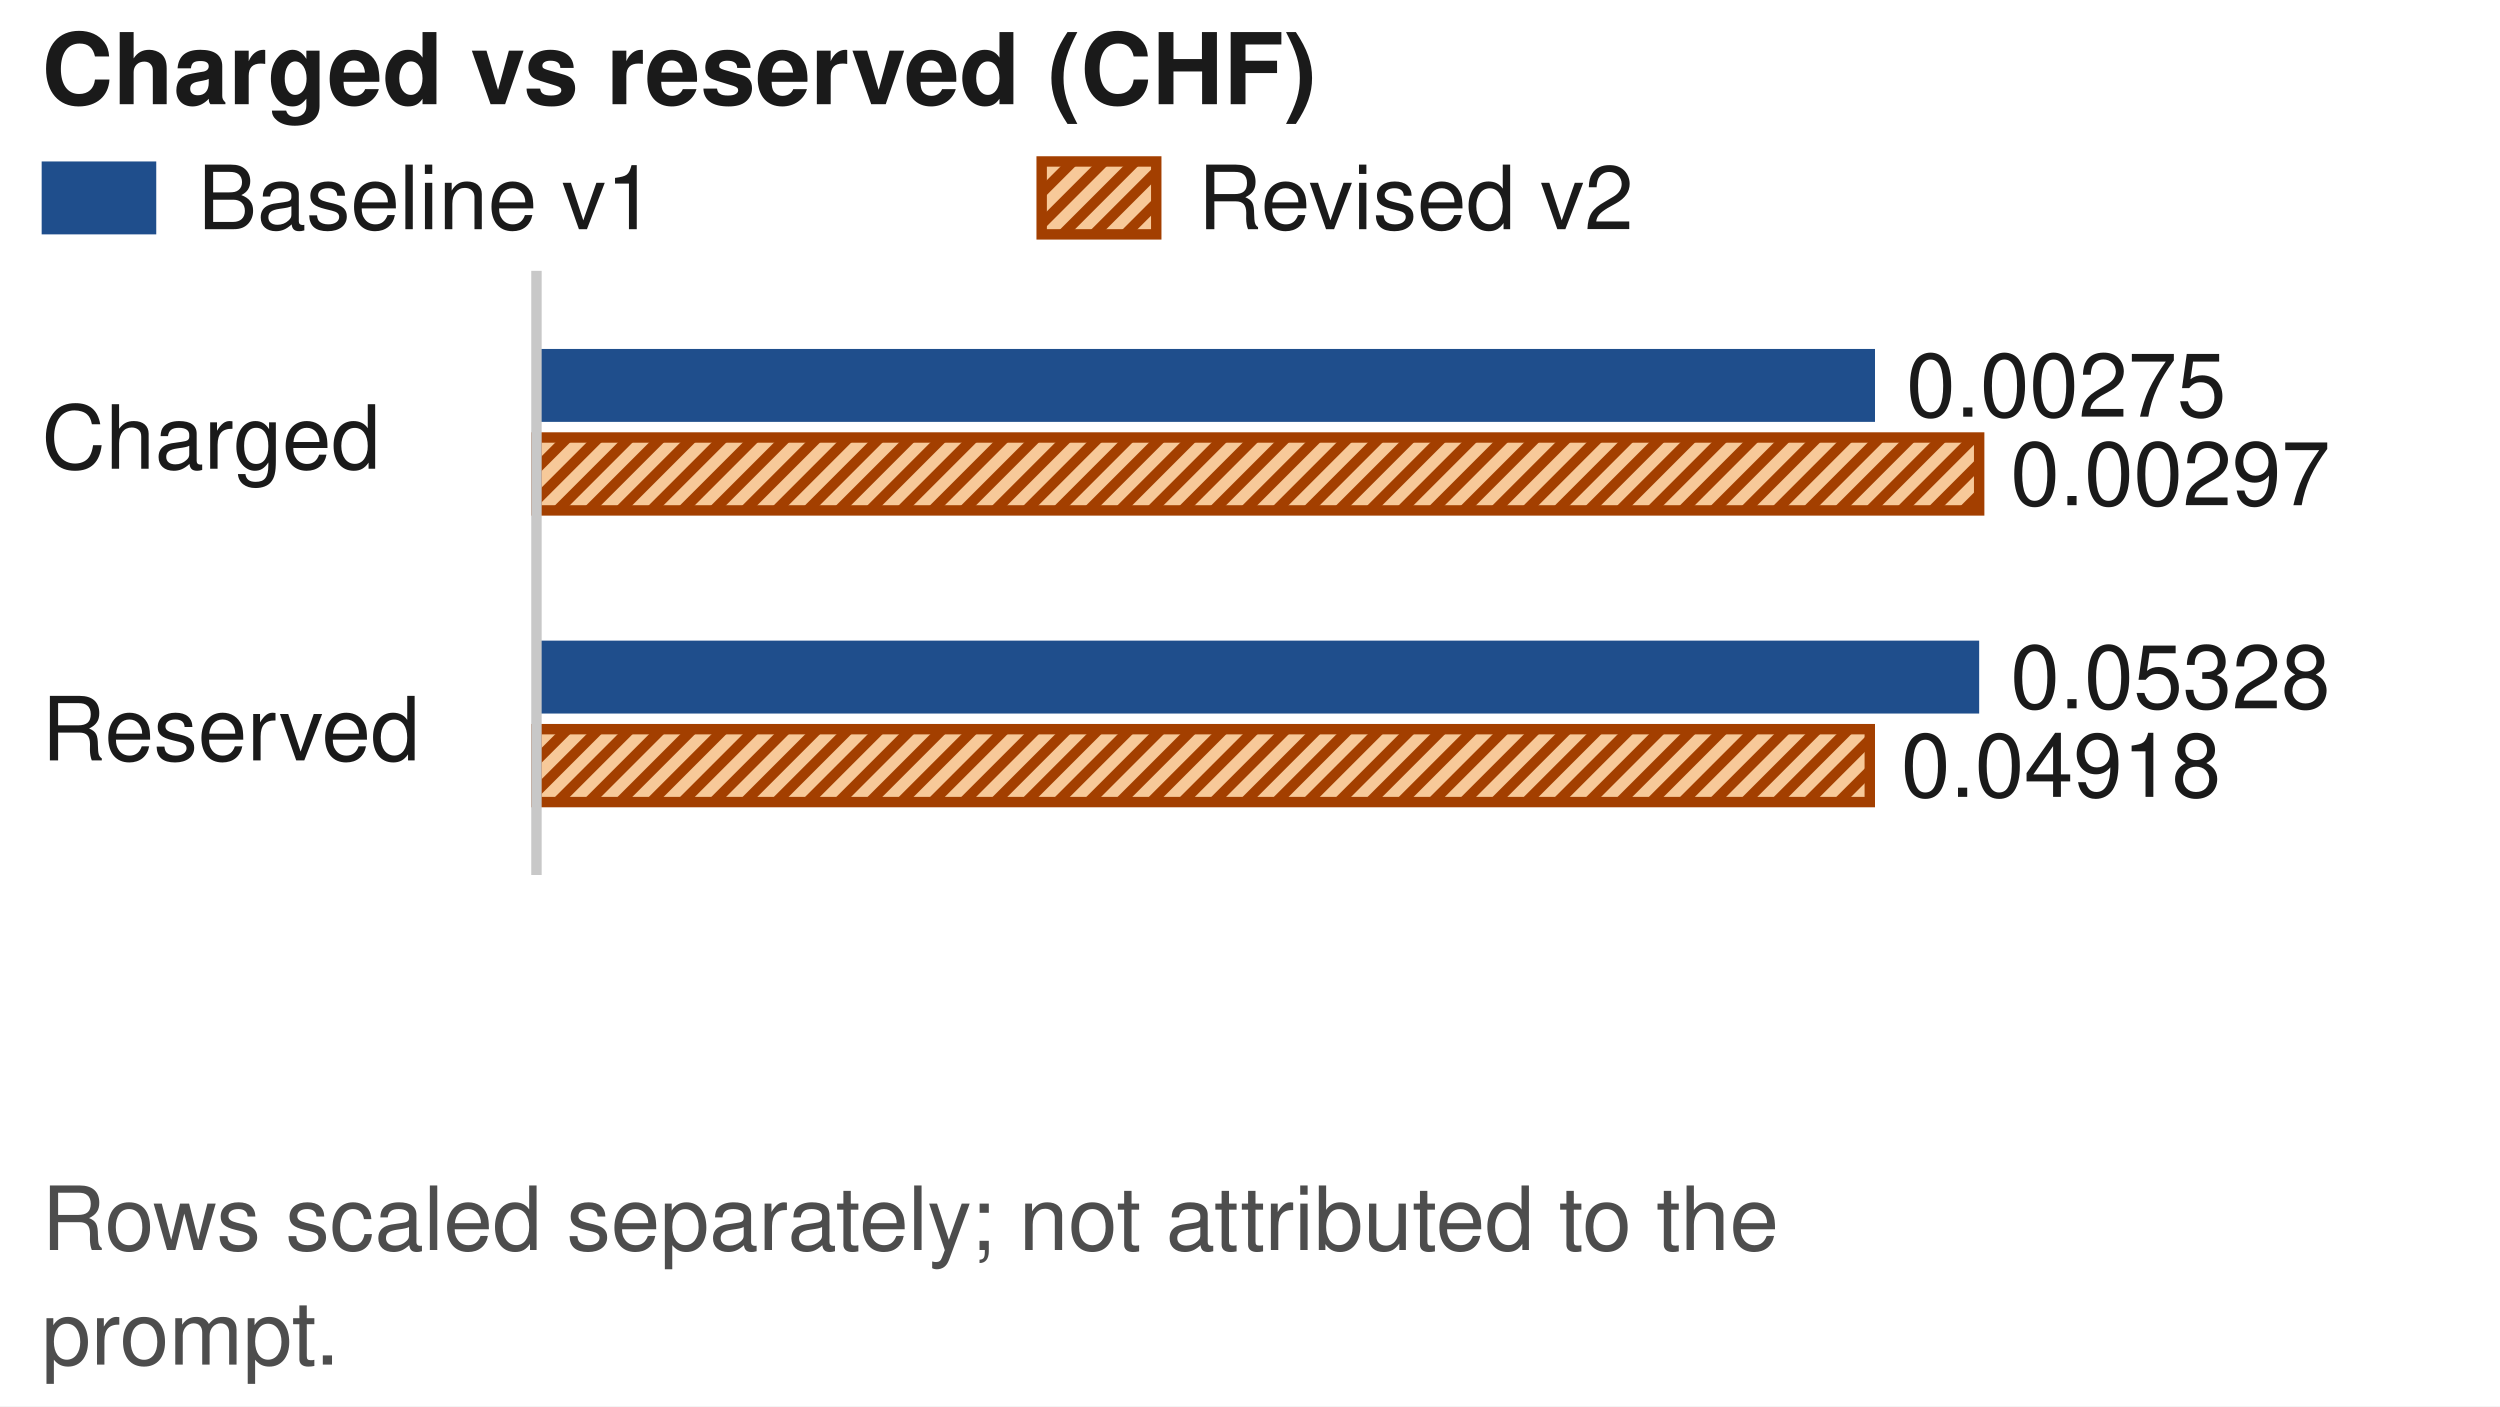
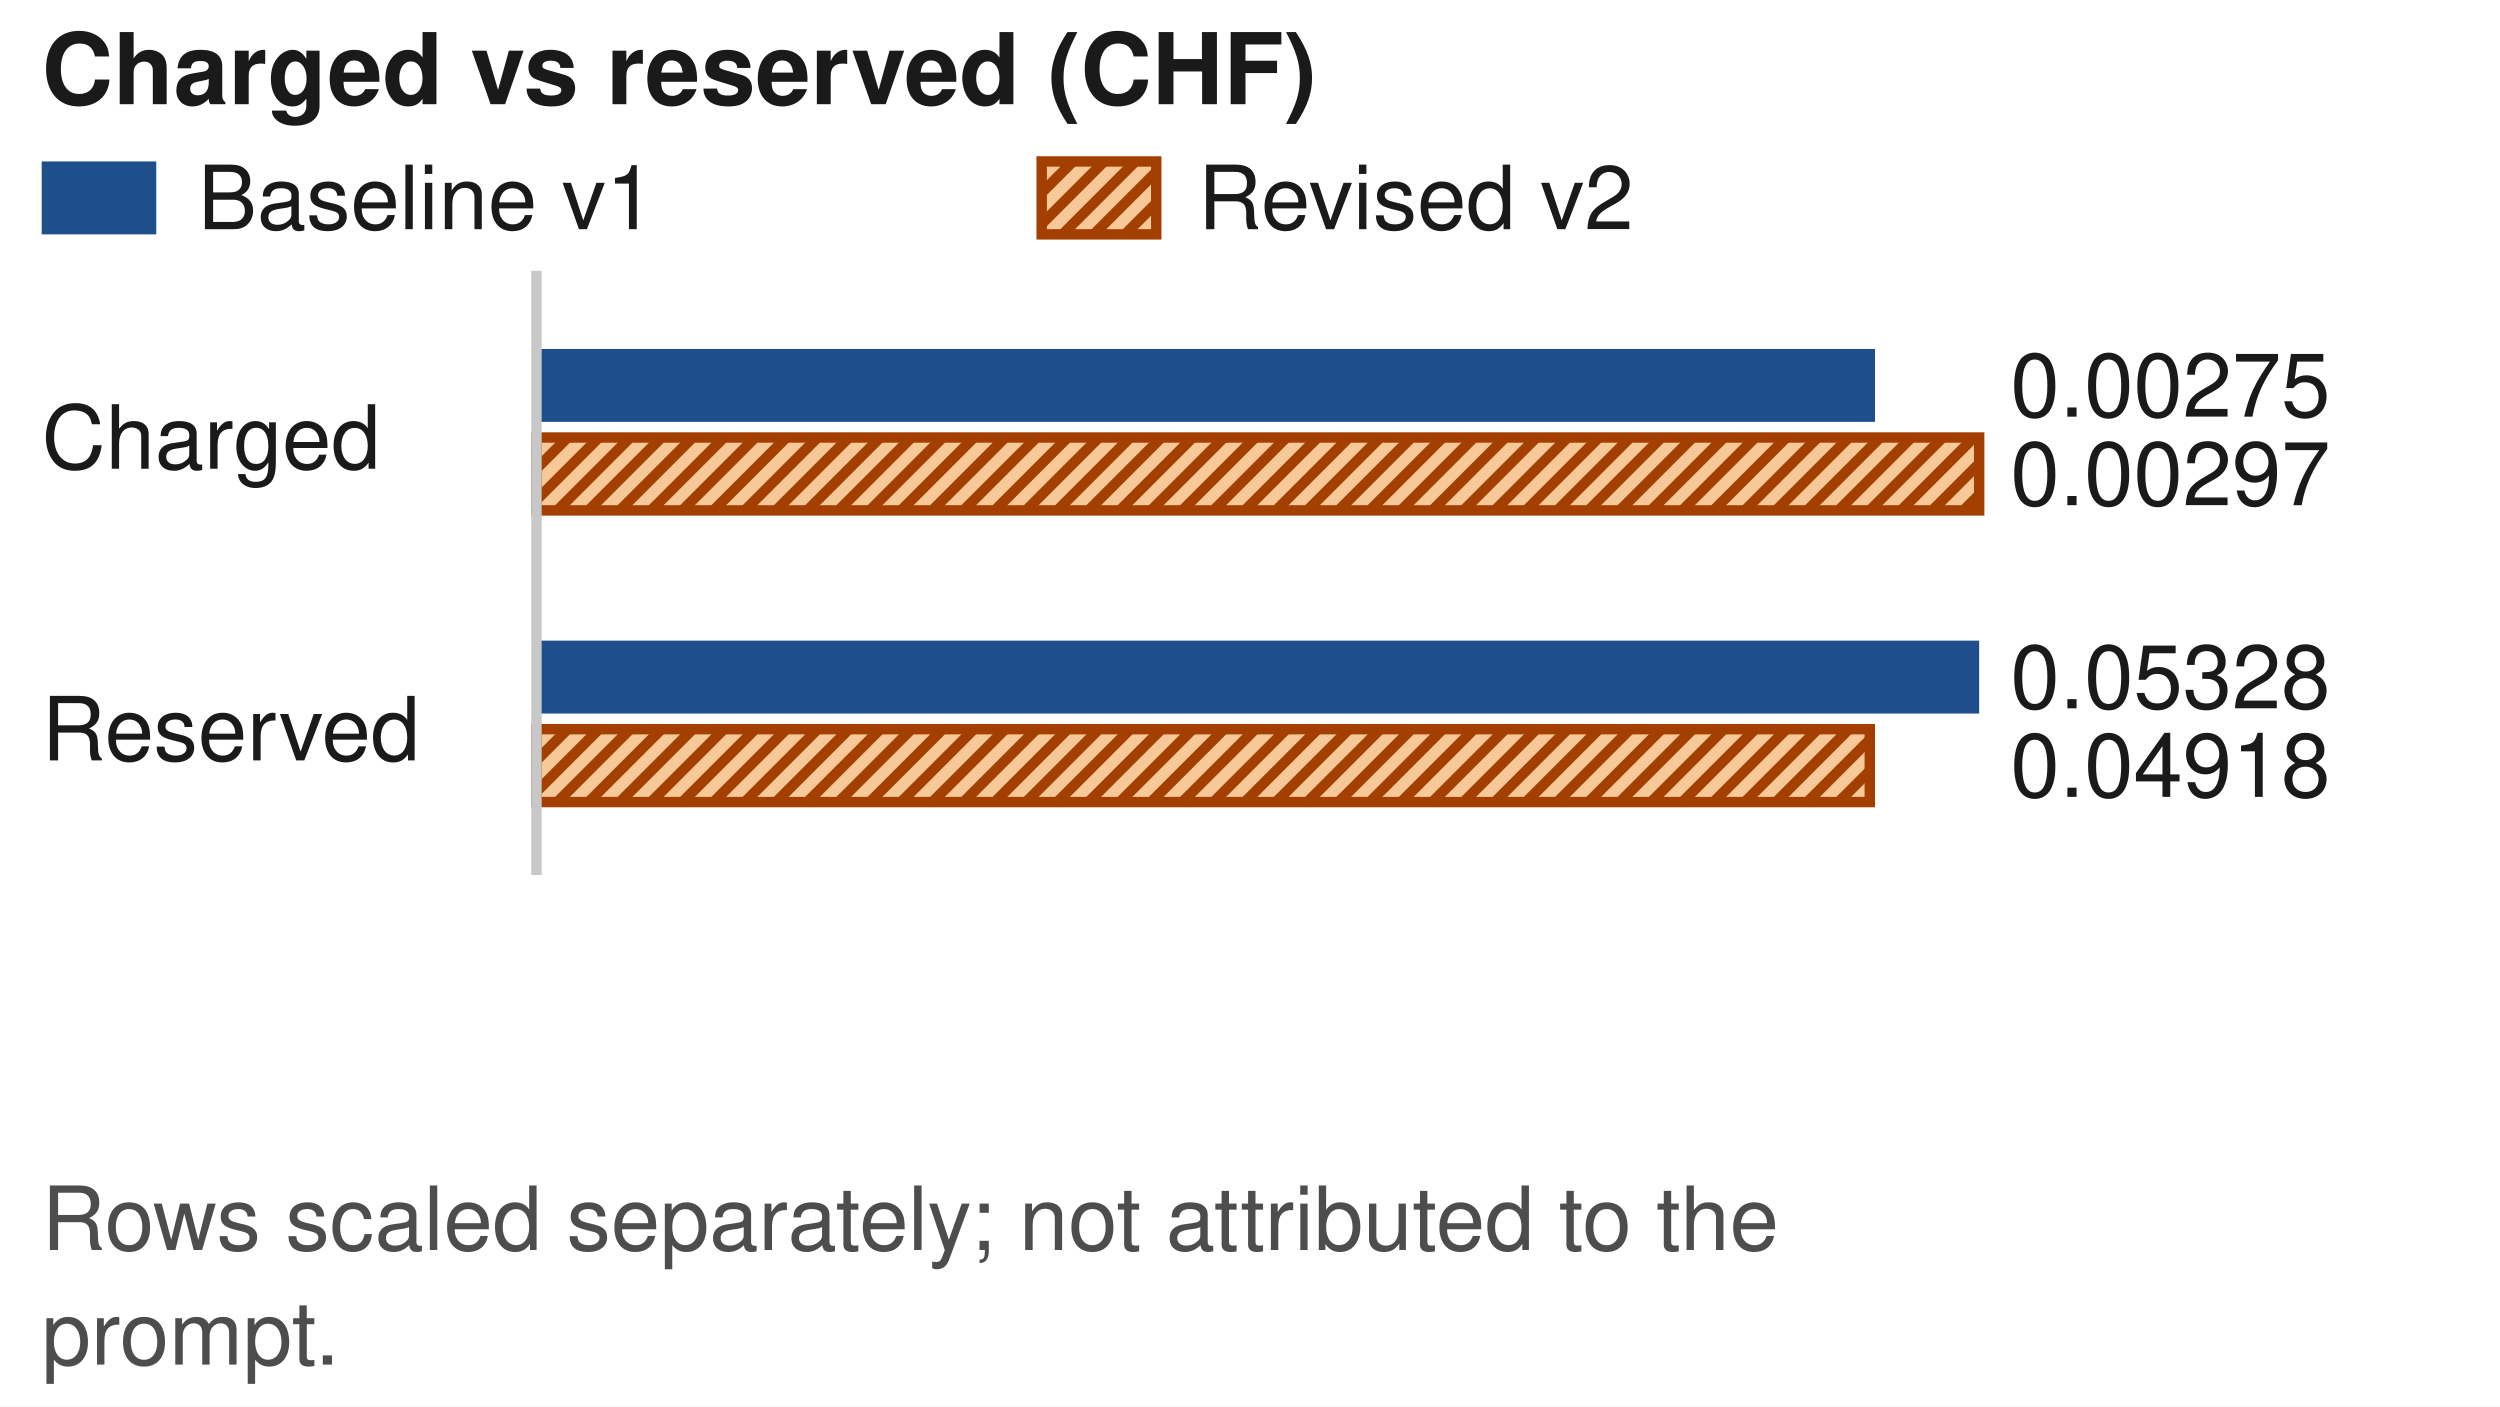
<svg xmlns="http://www.w3.org/2000/svg" viewBox="0 0 480 270" width="480" height="270" role="img" aria-labelledby="cost-charged-reserved-compact-title cost-charged-reserved-compact-desc">
  <style>text{font-family:system-ui,-apple-system,"Segoe UI",Helvetica,Arial,sans-serif}</style>
  <rect x="0" y="0" width="480" height="270" fill="#ffffff" />
  <text x="8" y="20" font-size="19" font-weight="bold" fill="#1a1a1a">Charged vs reserved (CHF)</text>
  <rect x="8" y="31" width="22" height="14" fill="#1f4e8c" stroke="none" stroke-width="2" />
  <text x="38" y="44" font-size="17" fill="#1a1a1a">Baseline v1</text>
  <rect x="200" y="31" width="22" height="14" fill="#f7c999" stroke="#a33f00" stroke-width="2" />
  <path d="M200 37L206 31M200 43L212 31M204 45L218 31M210 45L222 33M216 45L222 39" fill="none" stroke="#a33f00" stroke-width="2" />
  <text x="230" y="44" font-size="17" fill="#1a1a1a">Revised v2</text>
  <text x="8" y="90" font-size="17" fill="#1a1a1a">Charged</text>
  <rect x="103" y="67" width="257" height="14" fill="#1f4e8c" stroke="none" stroke-width="2" />
-   <text x="366" y="80" font-size="17" fill="#1a1a1a">0.00275</text>
+   <text x="386" y="80" font-size="17" fill="#1a1a1a">0.00275</text>
  <rect x="103" y="84" width="277" height="14" fill="#f7c999" stroke="#a33f00" stroke-width="2" />
  <path d="M103 90L109 84M103 96L115 84M107 98L121 84M113 98L127 84M119 98L133 84M125 98L139 84M131 98L145 84M137 98L151 84M143 98L157 84M149 98L163 84M155 98L169 84M161 98L175 84M167 98L181 84M173 98L187 84M179 98L193 84M185 98L199 84M191 98L205 84M197 98L211 84M203 98L217 84M209 98L223 84M215 98L229 84M221 98L235 84M227 98L241 84M233 98L247 84M239 98L253 84M245 98L259 84M251 98L265 84M257 98L271 84M263 98L277 84M269 98L283 84M275 98L289 84M281 98L295 84M287 98L301 84M293 98L307 84M299 98L313 84M305 98L319 84M311 98L325 84M317 98L331 84M323 98L337 84M329 98L343 84M335 98L349 84M341 98L355 84M347 98L361 84M353 98L367 84M359 98L373 84M365 98L379 84M371 98L380 89M377 98L380 95" fill="none" stroke="#a33f00" stroke-width="2" />
  <text x="386" y="97" font-size="17" fill="#1a1a1a">0.00297</text>
  <text x="8" y="146" font-size="17" fill="#1a1a1a">Reserved</text>
  <rect x="103" y="123" width="277" height="14" fill="#1f4e8c" stroke="none" stroke-width="2" />
  <text x="386" y="136" font-size="17" fill="#1a1a1a">0.05328</text>
  <rect x="103" y="140" width="256" height="14" fill="#f7c999" stroke="#a33f00" stroke-width="2" />
  <path d="M103 146L109 140M103 152L115 140M107 154L121 140M113 154L127 140M119 154L133 140M125 154L139 140M131 154L145 140M137 154L151 140M143 154L157 140M149 154L163 140M155 154L169 140M161 154L175 140M167 154L181 140M173 154L187 140M179 154L193 140M185 154L199 140M191 154L205 140M197 154L211 140M203 154L217 140M209 154L223 140M215 154L229 140M221 154L235 140M227 154L241 140M233 154L247 140M239 154L253 140M245 154L259 140M251 154L265 140M257 154L271 140M263 154L277 140M269 154L283 140M275 154L289 140M281 154L295 140M287 154L301 140M293 154L307 140M299 154L313 140M305 154L319 140M311 154L325 140M317 154L331 140M323 154L337 140M329 154L343 140M335 154L349 140M341 154L355 140M347 154L359 142M353 154L359 148" fill="none" stroke="#a33f00" stroke-width="2" />
-   <text x="365" y="153" font-size="17" fill="#1a1a1a">0.04918</text>
+   <text x="386" y="153" font-size="17" fill="#1a1a1a">0.04918</text>
  <path d="M103 52V168" stroke="#c8c8c8" stroke-width="2" fill="none" />
  <text x="8" y="240" font-size="17" fill="#4d4d4d">Rows scaled separately; not attributed to the</text>
  <text x="8" y="262" font-size="17" fill="#4d4d4d">prompt.</text>
</svg>
